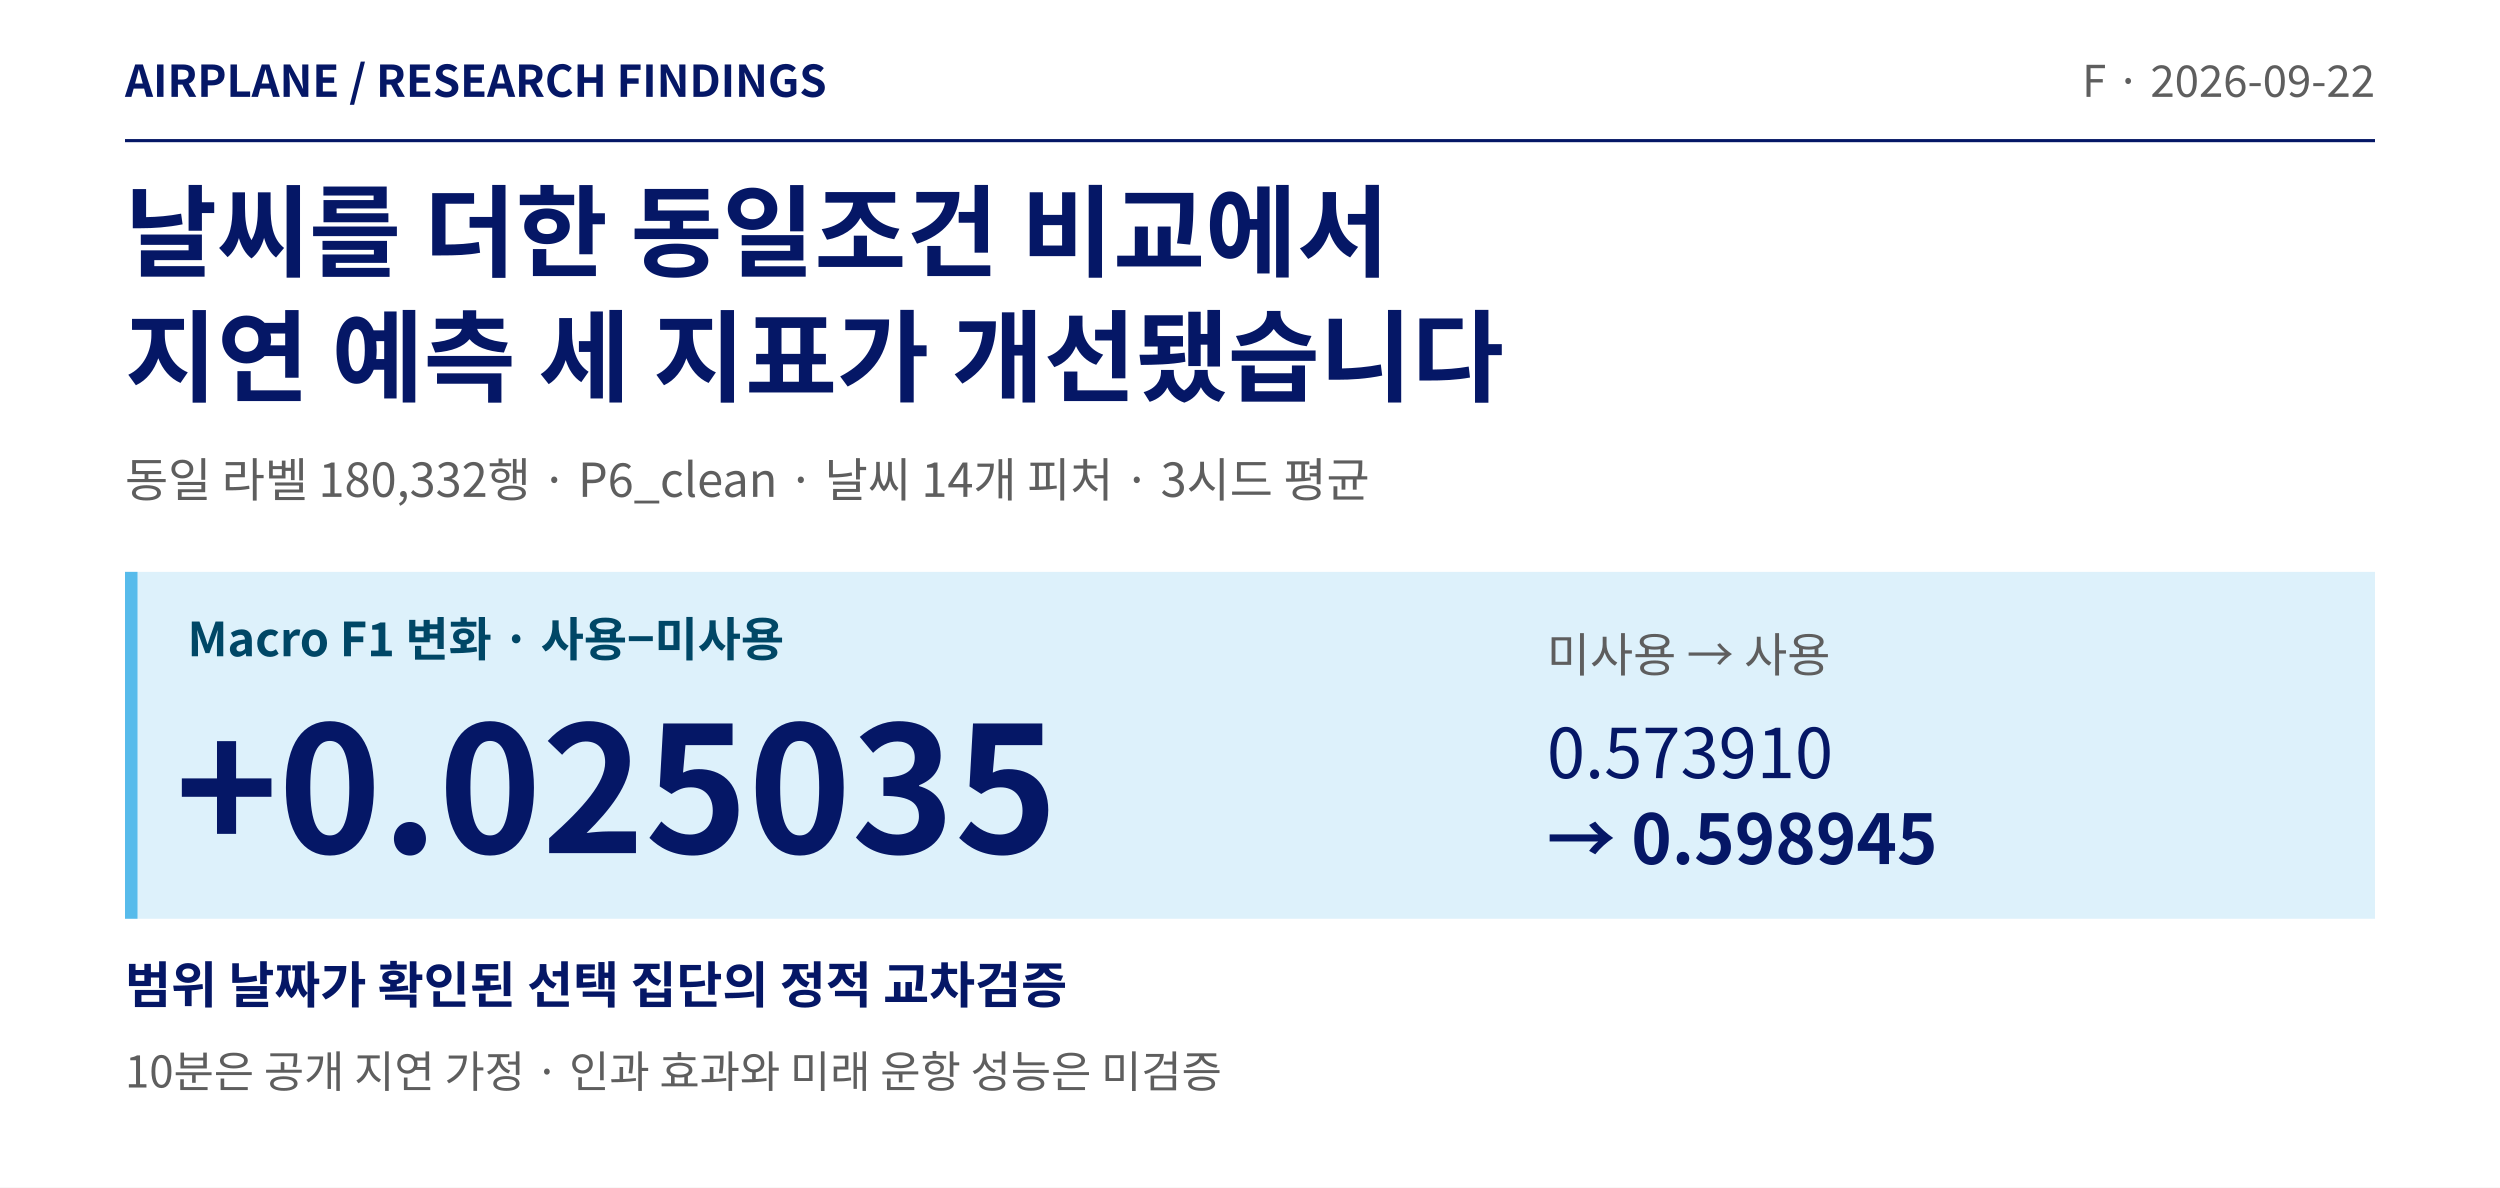
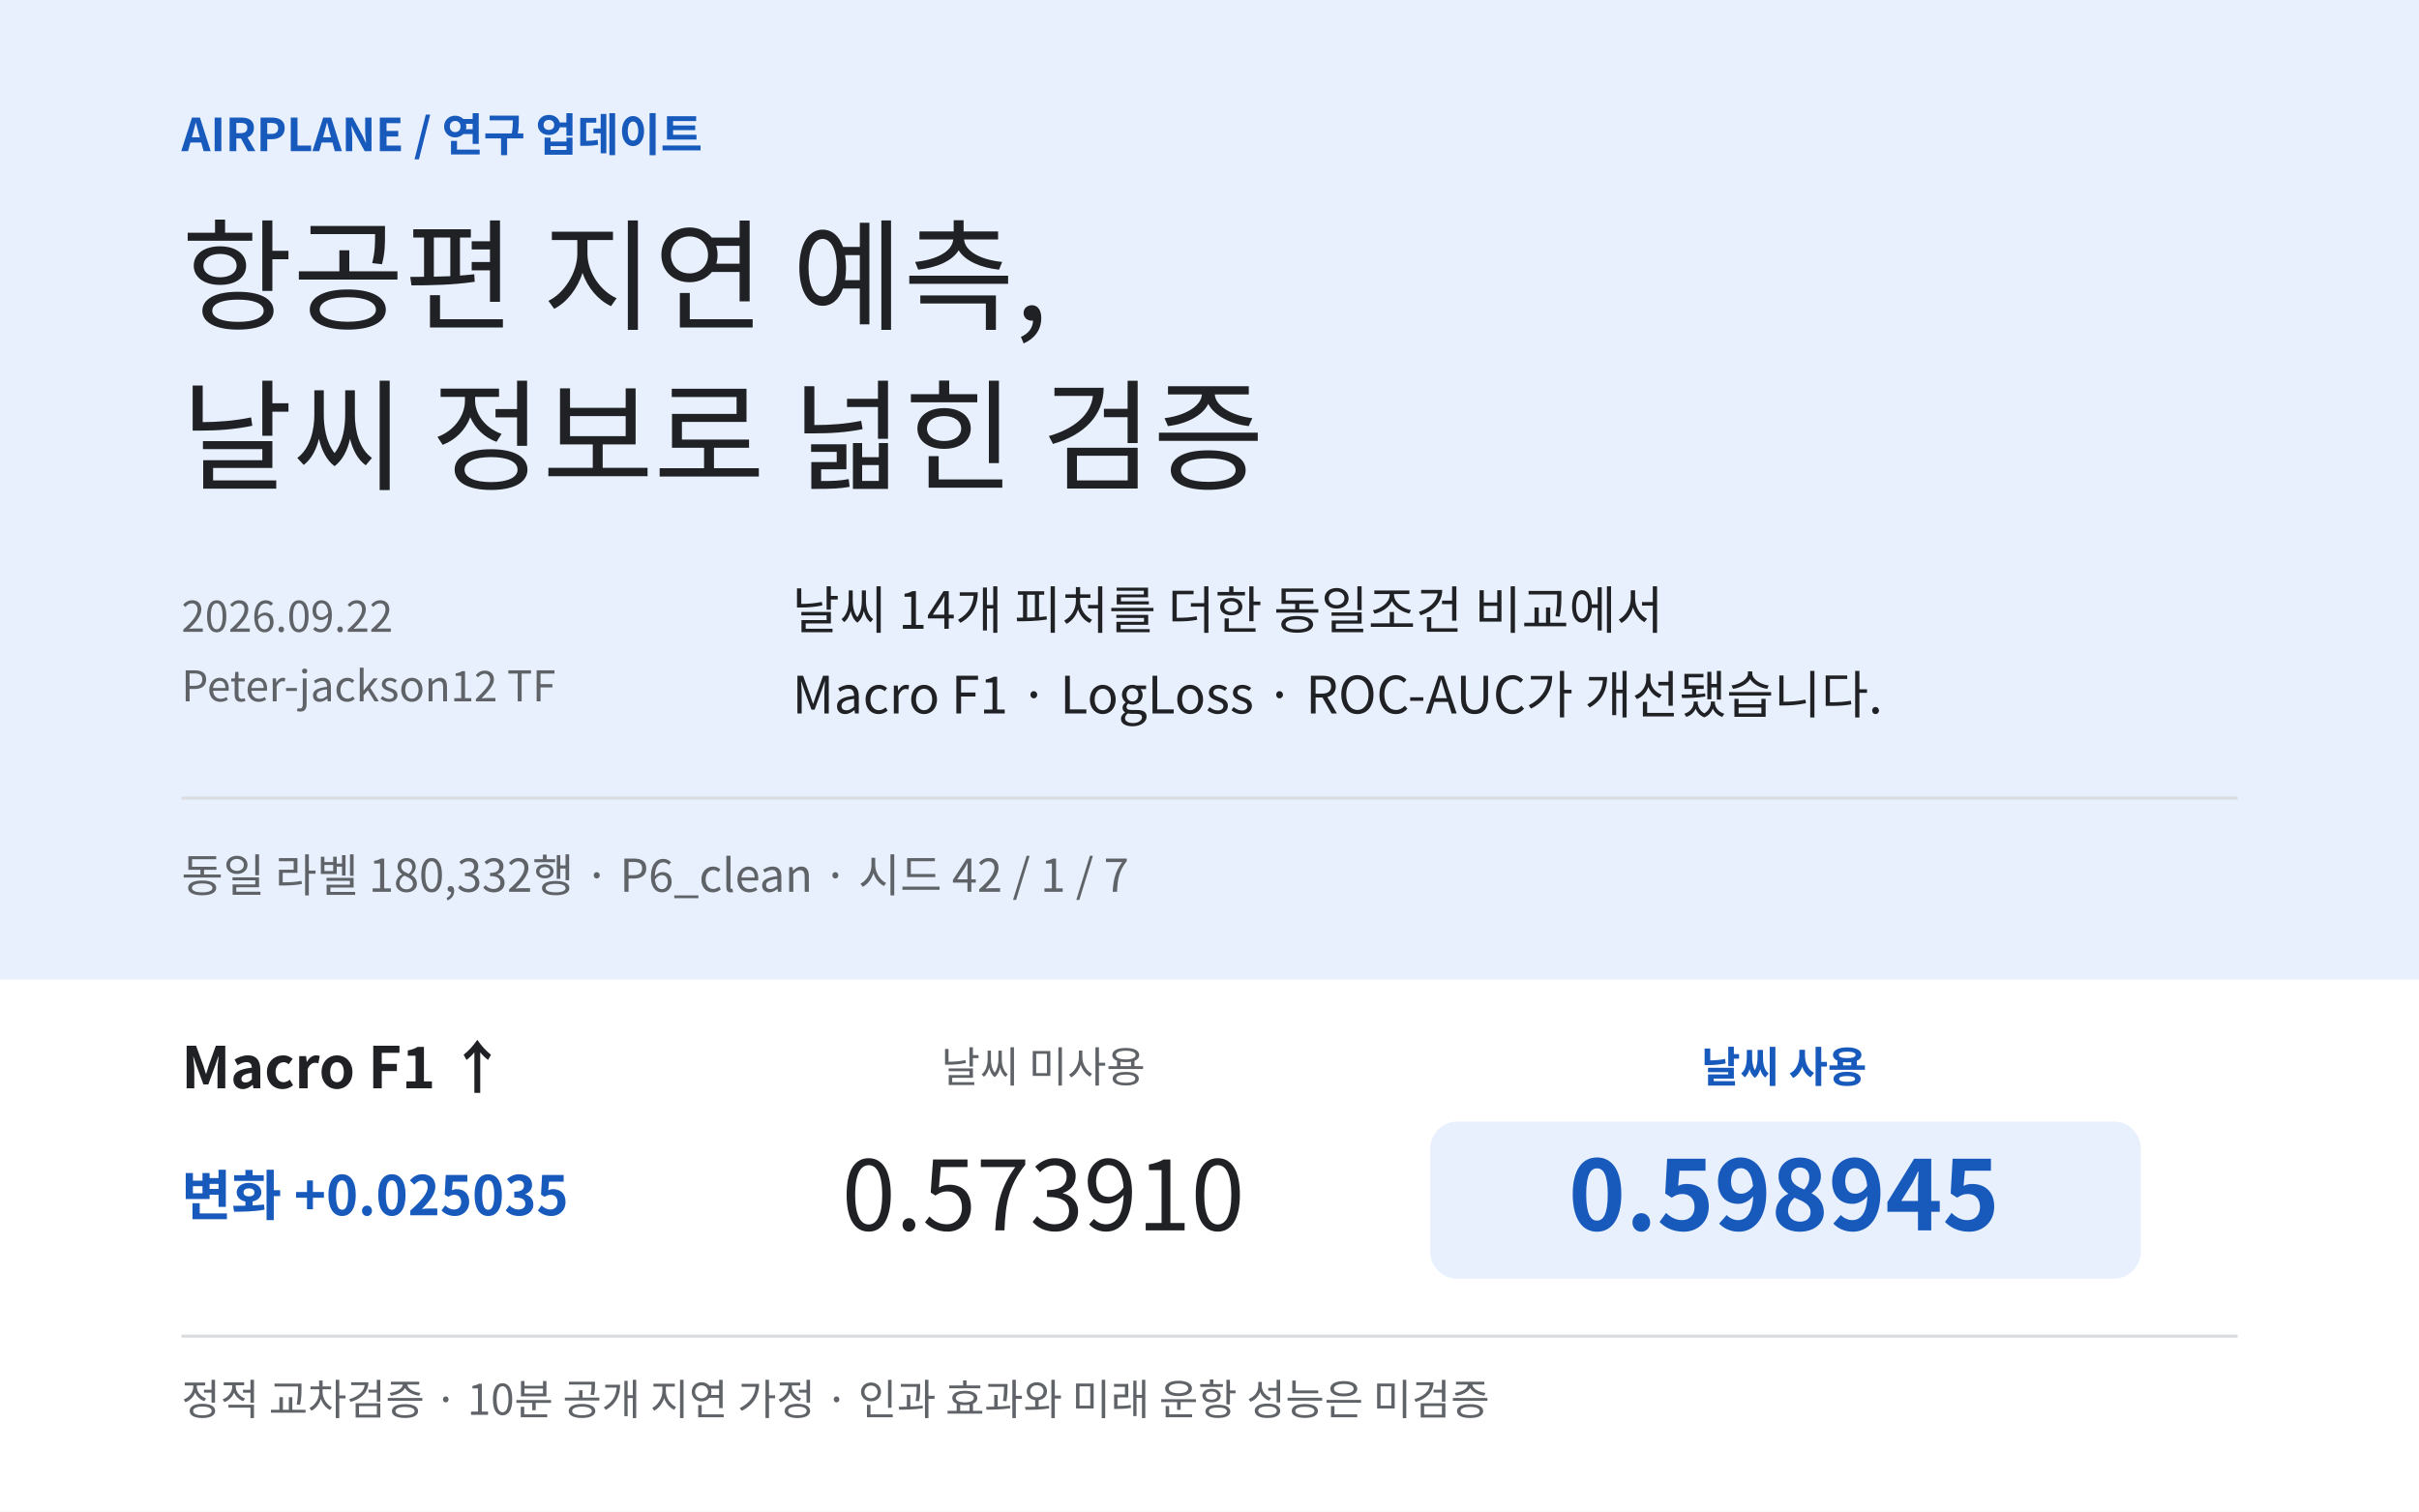
- <svg xmlns="http://www.w3.org/2000/svg" width="1600" height="760" viewBox="0 0 1600 760" role="img" aria-labelledby="title desc">
-   <rect width="1600" height="760" fill="#FFFFFF" />
-   <text x="80" y="62" fill="#051766" font-family="Noto Sans CJK KR, Malgun Gothic, Apple SD Gothic Neo, sans-serif" font-size="28" font-weight="700" text-anchor="start" style="font-variant-numeric:tabular-nums">AIRPLANE / RESEARCH FINDINGS</text>
-   <text x="1520" y="62" fill="#5E5E5E" font-family="Noto Sans CJK KR, Malgun Gothic, Apple SD Gothic Neo, sans-serif" font-size="28" font-weight="400" text-anchor="end" style="font-variant-numeric:tabular-nums">F · 2026-09-22</text>
-   <line x1="80" y1="90" x2="1520" y2="90" stroke="#051766" stroke-width="2" />
-   <text x="80" y="172" fill="#051766" font-family="Noto Sans CJK KR, Malgun Gothic, Apple SD Gothic Neo, sans-serif" font-size="64" font-weight="800" text-anchor="start" style="font-variant-numeric:tabular-nums">날씨를 더한 동일조건 비교에서</text>
-   <text x="80" y="252" fill="#051766" font-family="Noto Sans CJK KR, Malgun Gothic, Apple SD Gothic Neo, sans-serif" font-size="64" font-weight="800" text-anchor="start" style="font-variant-numeric:tabular-nums">지연 예측 세 지표가 개선됐습니다</text>
-   <text x="80" y="318" fill="#5E5E5E" font-family="Noto Sans CJK KR, Malgun Gothic, Apple SD Gothic Neo, sans-serif" font-size="30" font-weight="400" text-anchor="start" style="font-variant-numeric:tabular-nums">동일 라벨 180,332행 · P6_clean · 날씨 14개 피처 · 3시드 평균</text>
-   <rect x="80" y="366" width="1440" height="222" fill="#DDF1FB" />
-   <rect x="80" y="366" width="8" height="222" fill="#57BBEB" />
-   <text x="120" y="420" fill="#004766" font-family="Noto Sans CJK KR, Malgun Gothic, Apple SD Gothic Neo, sans-serif" font-size="30" font-weight="700" text-anchor="start" style="font-variant-numeric:tabular-nums">Macro F1 변화 · 사용−미사용</text>
-   <text x="112" y="546" fill="#051766" font-family="Noto Sans CJK KR, Malgun Gothic, Apple SD Gothic Neo, sans-serif" font-size="112" font-weight="800" text-anchor="start" style="font-variant-numeric:tabular-nums">+0.025035</text>
-   <text x="990" y="430" fill="#5E5E5E" font-family="Noto Sans CJK KR, Malgun Gothic, Apple SD Gothic Neo, sans-serif" font-size="30" font-weight="400" text-anchor="start" style="font-variant-numeric:tabular-nums">미사용 → 사용</text>
-   <text x="990" y="498" fill="#051766" font-family="Noto Sans CJK KR, Malgun Gothic, Apple SD Gothic Neo, sans-serif" font-size="44" font-weight="500" text-anchor="start" style="font-variant-numeric:tabular-nums">0.573910</text>
-   <text x="990" y="553" fill="#051766" font-family="Noto Sans CJK KR, Malgun Gothic, Apple SD Gothic Neo, sans-serif" font-size="44" font-weight="800" text-anchor="start" style="font-variant-numeric:tabular-nums">→ 0.598945</text>
-   <text x="80" y="642" fill="#051766" font-family="Noto Sans CJK KR, Malgun Gothic, Apple SD Gothic Neo, sans-serif" font-size="32" font-weight="700" text-anchor="start" style="font-variant-numeric:tabular-nums">범위  날짜가 확인된 선택 집단의 정적 교차검증</text>
-   <text x="80" y="696" fill="#5E5E5E" font-family="Noto Sans CJK KR, Malgun Gothic, Apple SD Gothic Neo, sans-serif" font-size="28" font-weight="400" text-anchor="start" style="font-variant-numeric:tabular-nums">10분은 공개 지연 가정 · 인과 효과와 미래 운항 성능은 미검증</text>
+ <svg xmlns="http://www.w3.org/2000/svg" width="1600" height="1000" viewBox="0 0 1600 1000" role="img" aria-labelledby="title desc" data-design="technical-launch-h">
+   <rect width="1600" height="1000" fill="#FFFFFF" />
+   <rect x="0" y="0" width="1600" height="648" fill="#E8F0FE" rx="0" />
+   <text x="120" y="100" fill="#185ABC" font-family="Noto Sans CJK KR, Malgun Gothic, Apple SD Gothic Neo, sans-serif" font-size="30" font-weight="600" text-anchor="start" style="font-variant-numeric:tabular-nums">AIRPLANE  /  연구 업데이트</text>
+   <text x="120" y="212" fill="#202124" font-family="Noto Sans CJK KR, Malgun Gothic, Apple SD Gothic Neo, sans-serif" font-size="80" font-weight="500" text-anchor="start" style="font-variant-numeric:tabular-nums">항공편 지연 예측,</text>
+   <text x="120" y="318" fill="#202124" font-family="Noto Sans CJK KR, Malgun Gothic, Apple SD Gothic Neo, sans-serif" font-size="80" font-weight="500" text-anchor="start" style="font-variant-numeric:tabular-nums">날씨 정보로 넓힌 검증</text>
+   <text x="120" y="418" fill="#5F6368" font-family="Noto Sans CJK KR, Malgun Gothic, Apple SD Gothic Neo, sans-serif" font-size="28" font-weight="400" text-anchor="start" style="font-variant-numeric:tabular-nums">2026.09.22</text>
+   <text x="120" y="464" fill="#5F6368" font-family="Noto Sans CJK KR, Malgun Gothic, Apple SD Gothic Neo, sans-serif" font-size="28" font-weight="400" text-anchor="start" style="font-variant-numeric:tabular-nums">Peter-jackson12 TF</text>
+   <text x="524" y="416" fill="#202124" font-family="Noto Sans CJK KR, Malgun Gothic, Apple SD Gothic Neo, sans-serif" font-size="34" font-weight="400" text-anchor="start" style="font-variant-numeric:tabular-nums">날씨 14개 피처를 더한 동일조건 비교에서</text>
+   <text x="524" y="472" fill="#202124" font-family="Noto Sans CJK KR, Malgun Gothic, Apple SD Gothic Neo, sans-serif" font-size="34" font-weight="400" text-anchor="start" style="font-variant-numeric:tabular-nums">Macro F1 · LogLoss · ROC-AUC가 개선됐습니다.</text>
+   <line x1="120" y1="528" x2="1480" y2="528" stroke="#DADCE0" stroke-width="2" />
+   <text x="120" y="590" fill="#5F6368" font-family="Noto Sans CJK KR, Malgun Gothic, Apple SD Gothic Neo, sans-serif" font-size="30" font-weight="400" text-anchor="start" style="font-variant-numeric:tabular-nums">동일 라벨 180,332행 · P6_clean · 시드 42 / 1 / 7</text>
+   <text x="120" y="720" fill="#202124" font-family="Noto Sans CJK KR, Malgun Gothic, Apple SD Gothic Neo, sans-serif" font-size="38" font-weight="600" text-anchor="start" style="font-variant-numeric:tabular-nums">Macro F1 ↑</text>
+   <text x="690" y="716" fill="#5F6368" font-family="Noto Sans CJK KR, Malgun Gothic, Apple SD Gothic Neo, sans-serif" font-size="28" font-weight="400" text-anchor="middle" style="font-variant-numeric:tabular-nums">날씨 미사용</text>
+   <text x="1180" y="716" fill="#185ABC" font-family="Noto Sans CJK KR, Malgun Gothic, Apple SD Gothic Neo, sans-serif" font-size="28" font-weight="600" text-anchor="middle" style="font-variant-numeric:tabular-nums">날씨 사용</text>
+   <rect x="946" y="742" width="470" height="104" fill="#E8F0FE" rx="18" />
+   <text x="690" y="814" fill="#202124" font-family="Noto Sans CJK KR, Malgun Gothic, Apple SD Gothic Neo, sans-serif" font-size="64" font-weight="400" text-anchor="middle" style="font-variant-numeric:tabular-nums">0.573910</text>
+   <text x="1180" y="814" fill="#185ABC" font-family="Noto Sans CJK KR, Malgun Gothic, Apple SD Gothic Neo, sans-serif" font-size="64" font-weight="600" text-anchor="middle" style="font-variant-numeric:tabular-nums">0.598945</text>
+   <text x="120" y="804" fill="#185ABC" font-family="Noto Sans CJK KR, Malgun Gothic, Apple SD Gothic Neo, sans-serif" font-size="36" font-weight="600" text-anchor="start" style="font-variant-numeric:tabular-nums">변화 +0.025035</text>
+   <line x1="120" y1="884" x2="1480" y2="884" stroke="#DADCE0" stroke-width="2" />
+   <text x="120" y="936" fill="#5F6368" font-family="Noto Sans CJK KR, Malgun Gothic, Apple SD Gothic Neo, sans-serif" font-size="28" font-weight="400" text-anchor="start" style="font-variant-numeric:tabular-nums">정적 교차검증 · 10분 공개 지연 가정 · 인과 효과와 미래 운항 성능은 미검증</text>
</svg>
